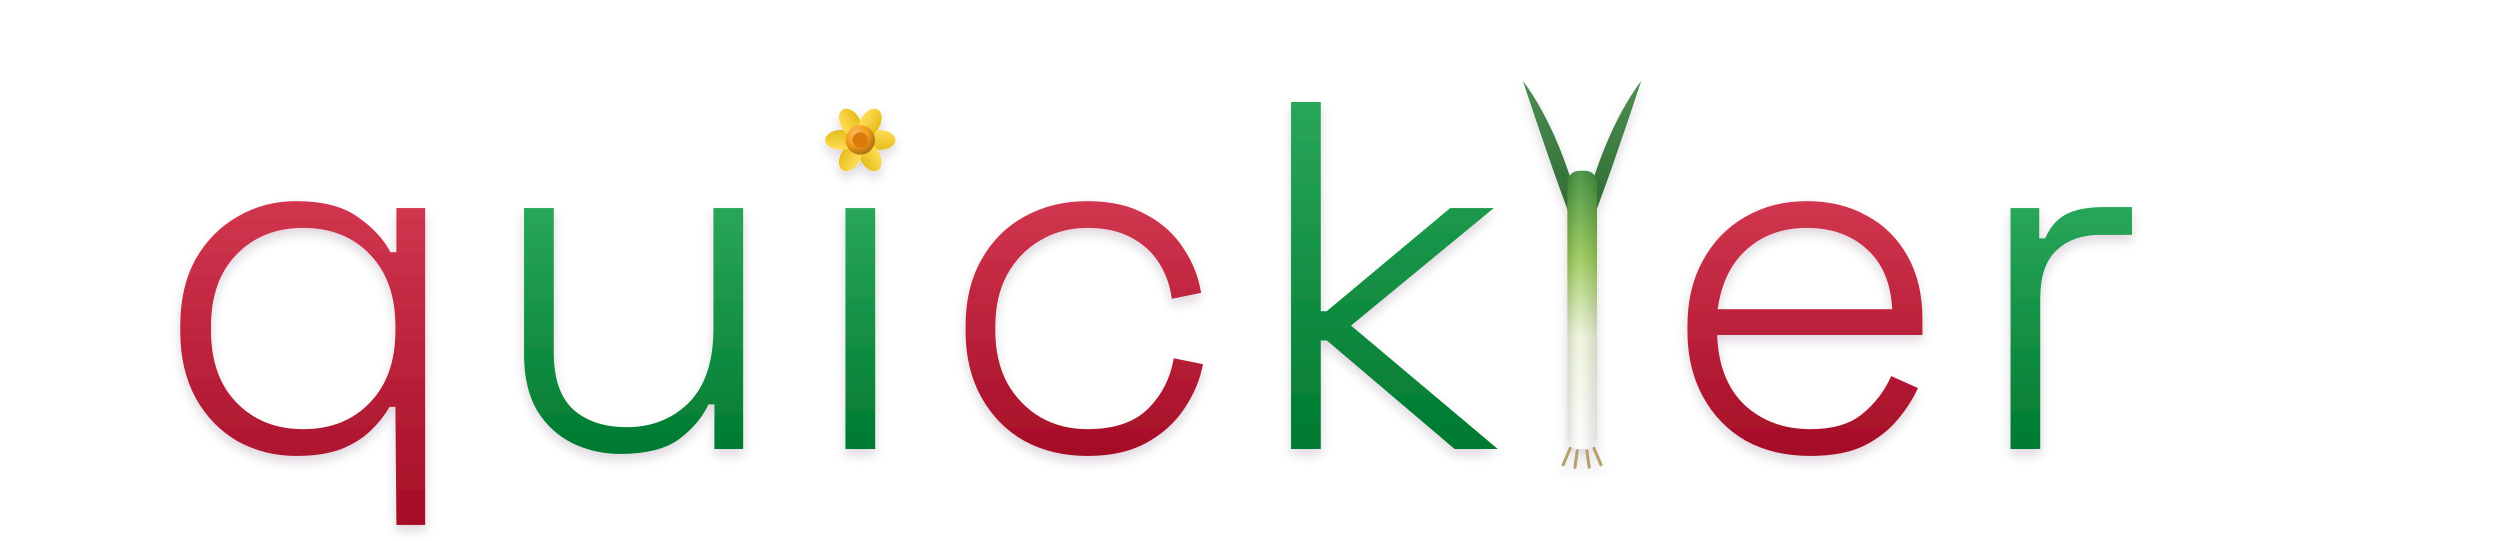
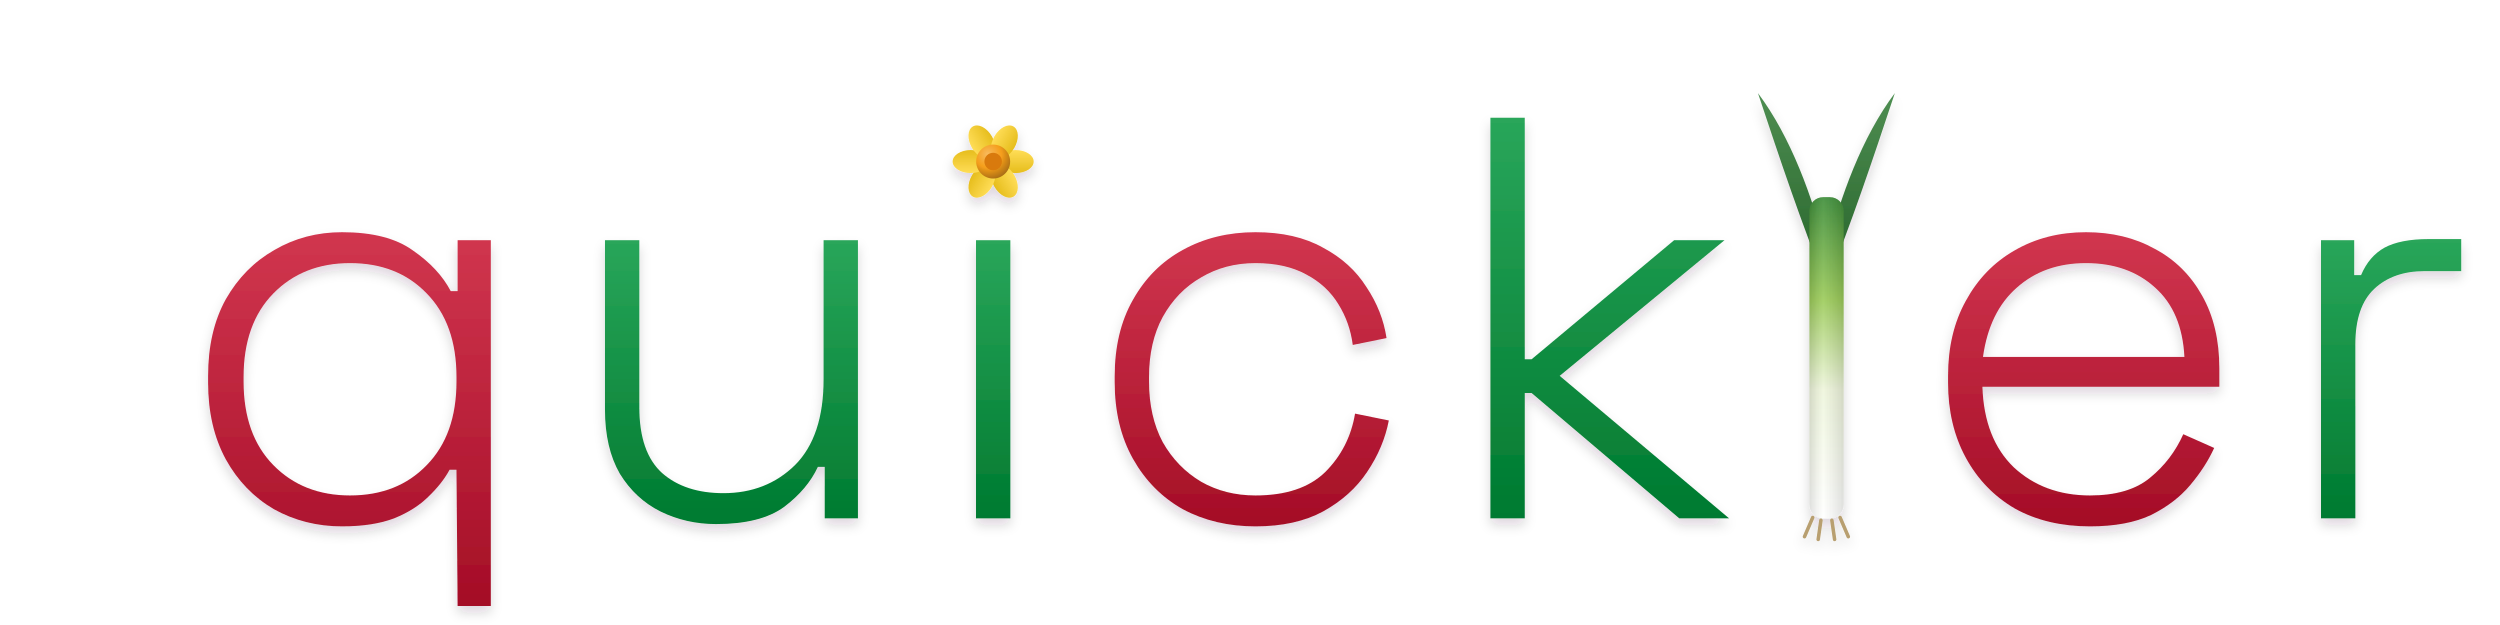
- <svg xmlns="http://www.w3.org/2000/svg" width="2108" height="456" viewBox="-62 -32 1054 228" role="img" aria-label="Quickler logo">
+ <svg xmlns="http://www.w3.org/2000/svg" width="1826" height="456" viewBox="-62 -32 913 228" role="img" aria-label="Quickler logo">
  <defs>
    <filter id="lift" x="-6%" y="-12%" width="112%" height="134%">
      <feDropShadow dx="0" dy="2.5" stdDeviation="2.2" flood-color="#241830" flood-opacity=".16" />
    </filter>
    <linearGradient id="LC8102E" x1="0" y1="0" x2="0" y2="1">
      <stop stop-color="#D1364F" />
      <stop offset="1" stop-color="#A40D26" />
    </linearGradient>
    <linearGradient id="L00953A" x1="0" y1="0" x2="0" y2="1">
      <stop stop-color="#29A65A" />
      <stop offset="1" stop-color="#007A30" />
    </linearGradient>
    <linearGradient id="dpet" x1="0" y1="0" x2="0" y2="1">
      <stop stop-color="#FFDD57" />
      <stop offset="1" stop-color="#E6BD1C" />
    </linearGradient>
    <radialGradient id="trump" cx="0.38" cy="0.32" r="0.7" fx="0.34" fy="0.28">
      <stop stop-color="#F8BB5F" />
      <stop offset=".55" stop-color="#F59E1B" />
      <stop offset="1" stop-color="#AC6F13" />
    </radialGradient>
    <linearGradient id="leek" x1="0" y1="1" x2="0" y2="0">
      <stop stop-color="#FFFFFF" />
      <stop offset=".4" stop-color="#EEF5DC" />
      <stop offset=".68" stop-color="#9CCB5A" />
      <stop offset="1" stop-color="#3E8E3A" />
    </linearGradient>
    <linearGradient id="leekl" x1="0" y1="0" x2="0" y2="1">
      <stop stop-color="#4E8E52" />
      <stop offset="1" stop-color="#266229" />
    </linearGradient>
    <linearGradient id="kshade" x1="0" y1="0" x2="1" y2="0">
      <stop stop-color="#000" stop-opacity=".2" />
      <stop offset=".4" stop-color="#fff" stop-opacity=".15" />
      <stop offset="1" stop-color="#000" stop-opacity=".2" />
    </linearGradient>
  </defs>
  <g filter="url(#lift)">
    <path d="M105.124 189.3L104.706 139.535H102.198C100.387 142.879 97.809 146.153 94.465 149.358C91.26 152.563 87.08 155.21 81.925 157.3C76.77 159.251 70.43 160.226 62.906 160.226C53.849 160.226 45.559 158.136 38.035 153.956C30.65 149.637 24.798 143.576 20.479 135.773C16.16 127.831 14 118.496 14 107.767V105.259C14 94.391 16.16 85.056 20.479 77.253C24.938 69.45 30.859 63.459 38.244 59.279C45.629 54.96 53.849 52.8 62.906 52.8C74.053 52.8 82.691 55.029 88.822 59.488C95.092 63.807 99.69 68.754 102.616 74.327H105.124V55.726H117.246V189.3H105.124ZM65.832 148.94C77.397 148.94 86.732 145.248 93.838 137.863C101.083 130.478 104.706 120.307 104.706 107.349V105.677C104.706 92.719 101.083 82.548 93.838 75.163C86.732 67.778 77.397 64.086 65.832 64.086C54.407 64.086 45.071 67.778 37.826 75.163C30.581 82.548 26.958 92.719 26.958 105.677V107.349C26.958 120.307 30.581 130.478 37.826 137.863C45.071 145.248 54.407 148.94 65.832 148.94Z" fill="url(#LC8102E)" />
    <path d="M199.484 159.39C192.239 159.39 185.481 157.857 179.211 154.792C173.081 151.727 168.134 147.129 164.372 140.998C160.75 134.728 158.938 126.925 158.938 117.59V55.726H171.478V116.754C171.478 127.761 174.265 135.773 179.838 140.789C185.412 145.666 192.866 148.104 202.201 148.104C212.651 148.104 221.36 144.69 228.326 137.863C235.293 130.896 238.776 120.446 238.776 106.513V55.726H251.316V157.3H239.194V138.49H236.686C234.178 143.924 230.068 148.801 224.355 153.12C218.643 157.3 210.352 159.39 199.484 159.39Z" fill="url(#L00953A)" />
    <path d="M294.439 157.3V55.726H306.979V157.3H294.439Z" fill="url(#L00953A)" />
    <path d="M396.499 160.226C386.607 160.226 377.759 158.136 369.956 153.956C362.293 149.637 356.232 143.506 351.773 135.564C347.315 127.622 345.085 118.287 345.085 107.558V105.468C345.085 94.6 347.315 85.265 351.773 77.462C356.232 69.52 362.293 63.459 369.956 59.279C377.759 54.96 386.607 52.8 396.499 52.8C406.253 52.8 414.473 54.681 421.161 58.443C427.989 62.066 433.283 66.873 437.045 72.864C440.947 78.716 443.385 84.916 444.36 91.465L432.029 93.973C431.333 88.539 429.591 83.593 426.804 79.134C424.018 74.536 420.116 70.913 415.1 68.266C410.084 65.479 403.884 64.086 396.499 64.086C389.115 64.086 382.496 65.828 376.644 69.311C370.792 72.655 366.125 77.462 362.641 83.732C359.297 89.863 357.625 97.178 357.625 105.677V107.349C357.625 115.848 359.297 123.233 362.641 129.503C366.125 135.634 370.792 140.441 376.644 143.924C382.496 147.268 389.115 148.94 396.499 148.94C407.646 148.94 416.145 146.084 421.997 140.371C427.849 134.519 431.472 127.413 432.865 119.053L445.196 121.561C443.942 128.11 441.295 134.38 437.254 140.371C433.353 146.223 427.989 151.03 421.161 154.792C414.473 158.415 406.253 160.226 396.499 160.226Z" fill="url(#LC8102E)" />
    <path d="M482.302 157.3V11H494.842V99.198H497.35L549.391 55.726H567.783L507.591 105.259L569.455 157.3H551.272L497.35 111.529H494.842V157.3H482.302Z" fill="url(#L00953A)" />
    <path d="M701.266 160.226C690.816 160.226 681.689 158.066 673.886 153.747C666.223 149.288 660.232 143.088 655.912 135.146C651.593 127.204 649.433 118.078 649.433 107.767V105.259C649.433 94.809 651.593 85.683 655.912 77.88C660.232 69.938 666.153 63.807 673.677 59.488C681.341 55.029 690.049 52.8 699.802 52.8C709.277 52.8 717.637 54.82 724.883 58.861C732.267 62.762 738.049 68.475 742.229 75.999C746.409 83.384 748.5 92.231 748.5 102.542V109.23H661.974C662.392 121.909 666.223 131.732 673.469 138.699C680.853 145.526 690.119 148.94 701.266 148.94C710.74 148.94 718.055 146.78 723.211 142.461C728.505 138.142 732.546 132.847 735.333 126.577L746.619 131.593C744.529 136.191 741.603 140.719 737.841 145.178C734.218 149.497 729.48 153.12 723.628 156.046C717.776 158.833 710.322 160.226 701.266 160.226ZM662.182 98.362H735.75C735.193 87.355 731.64 78.925 725.091 73.073C718.543 67.082 710.113 64.086 699.802 64.086C689.631 64.086 681.201 67.082 674.513 73.073C667.825 78.925 663.715 87.355 662.182 98.362Z" fill="url(#LC8102E)" />
    <path d="M785.63 157.3V55.726H797.752V68.475H800.26C802.21 63.877 805.067 60.533 808.829 58.443C812.73 56.353 818.094 55.308 824.922 55.308H836.835V67.012H823.459C815.795 67.012 809.665 69.172 805.067 73.491C800.469 77.81 798.17 84.568 798.17 93.764V157.3H785.63Z" fill="url(#L00953A)" />
    <ellipse cx="308.9" cy="27.0" rx="6.6" ry="4.2" transform="rotate(0 308.9 27.0)" fill="url(#dpet)" />
    <ellipse cx="304.8" cy="34.1" rx="6.6" ry="4.2" transform="rotate(60 304.8 34.1)" fill="url(#dpet)" />
    <ellipse cx="296.6" cy="34.1" rx="6.6" ry="4.2" transform="rotate(120 296.6 34.1)" fill="url(#dpet)" />
    <ellipse cx="292.5" cy="27.0" rx="6.6" ry="4.2" transform="rotate(180 292.5 27.0)" fill="url(#dpet)" />
    <ellipse cx="296.6" cy="19.9" rx="6.6" ry="4.2" transform="rotate(240 296.6 19.9)" fill="url(#dpet)" />
    <ellipse cx="304.8" cy="19.9" rx="6.6" ry="4.2" transform="rotate(300 304.8 19.9)" fill="url(#dpet)" />
    <circle cx="300.7" cy="27" r="6.2" fill="url(#trump)" />
    <circle cx="300.7" cy="27" r="3.2" fill="#D97A0C" />
    <path d="M605 72 C596 50 588 26 580 2 C592 18 600 40 605 60 C610 40 618 18 630 2 C622 26 614 50 605 72Z" fill="url(#leekl)" />
    <rect x="598.8" y="40" width="12.5" height="117.3" rx="5" fill="url(#leek)" />
    <rect x="598.8" y="40" width="12.5" height="117.3" rx="5" fill="url(#kshade)" opacity=".6" />
    <path d="M600 157 l-3 7 M603 158 l-1 7 M607 158 l1 7 M610 157 l3 7" stroke="#B89F70" stroke-width="1.3" stroke-linecap="round" />
  </g>
</svg>
